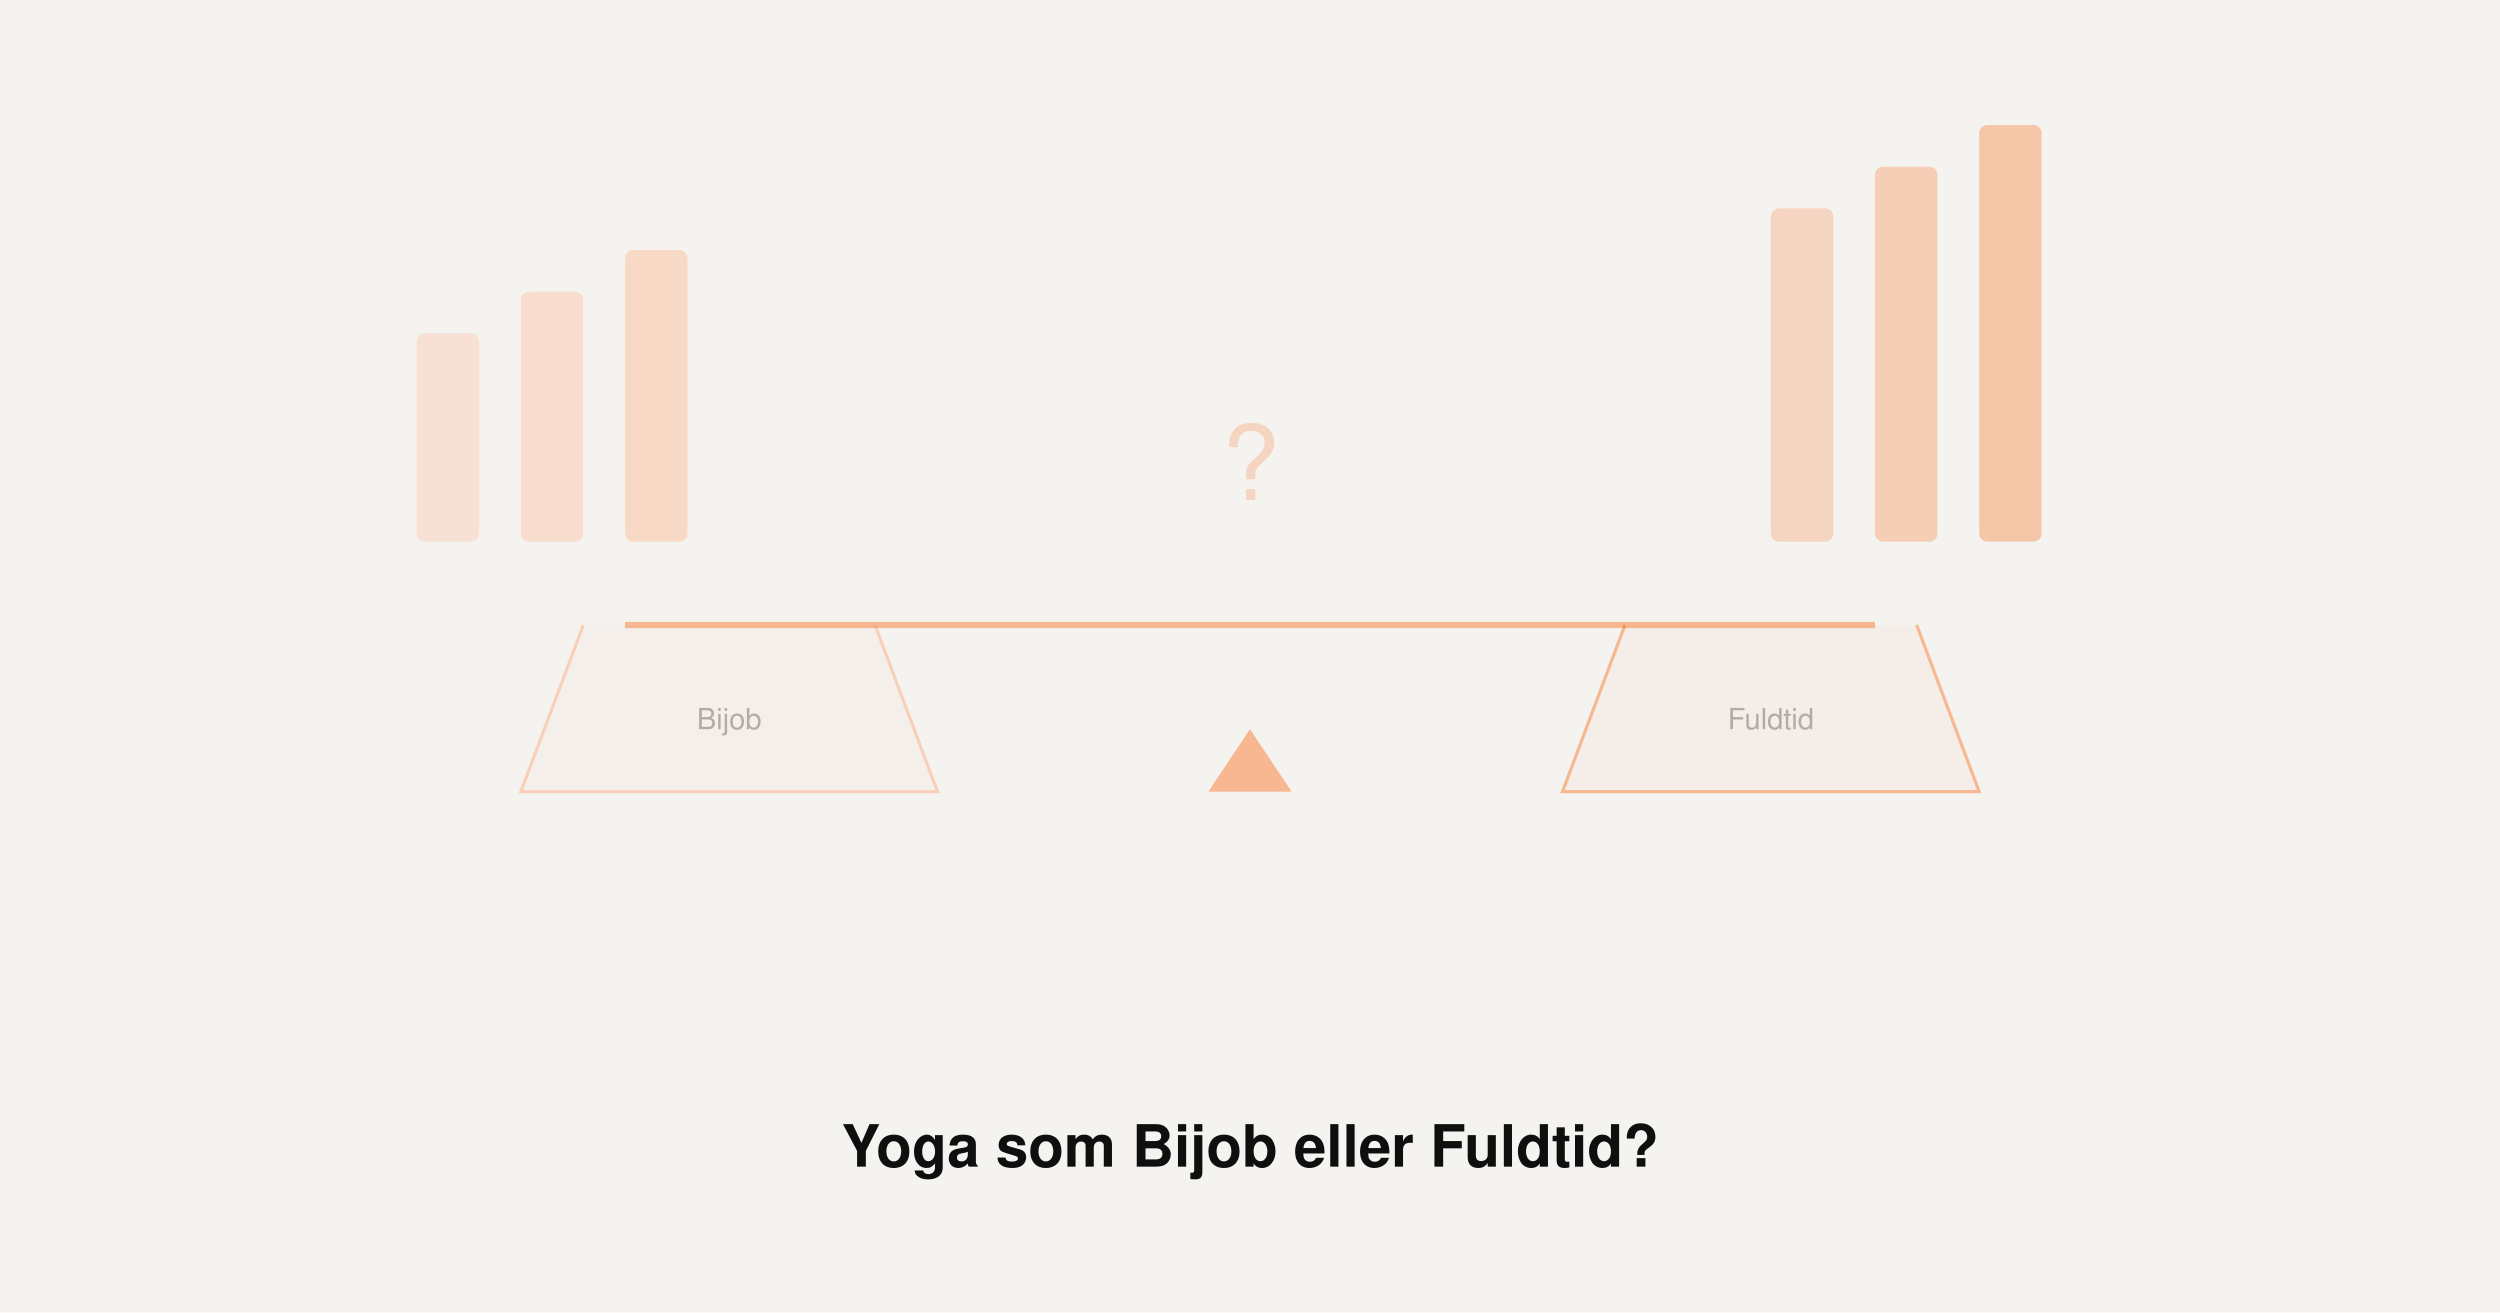
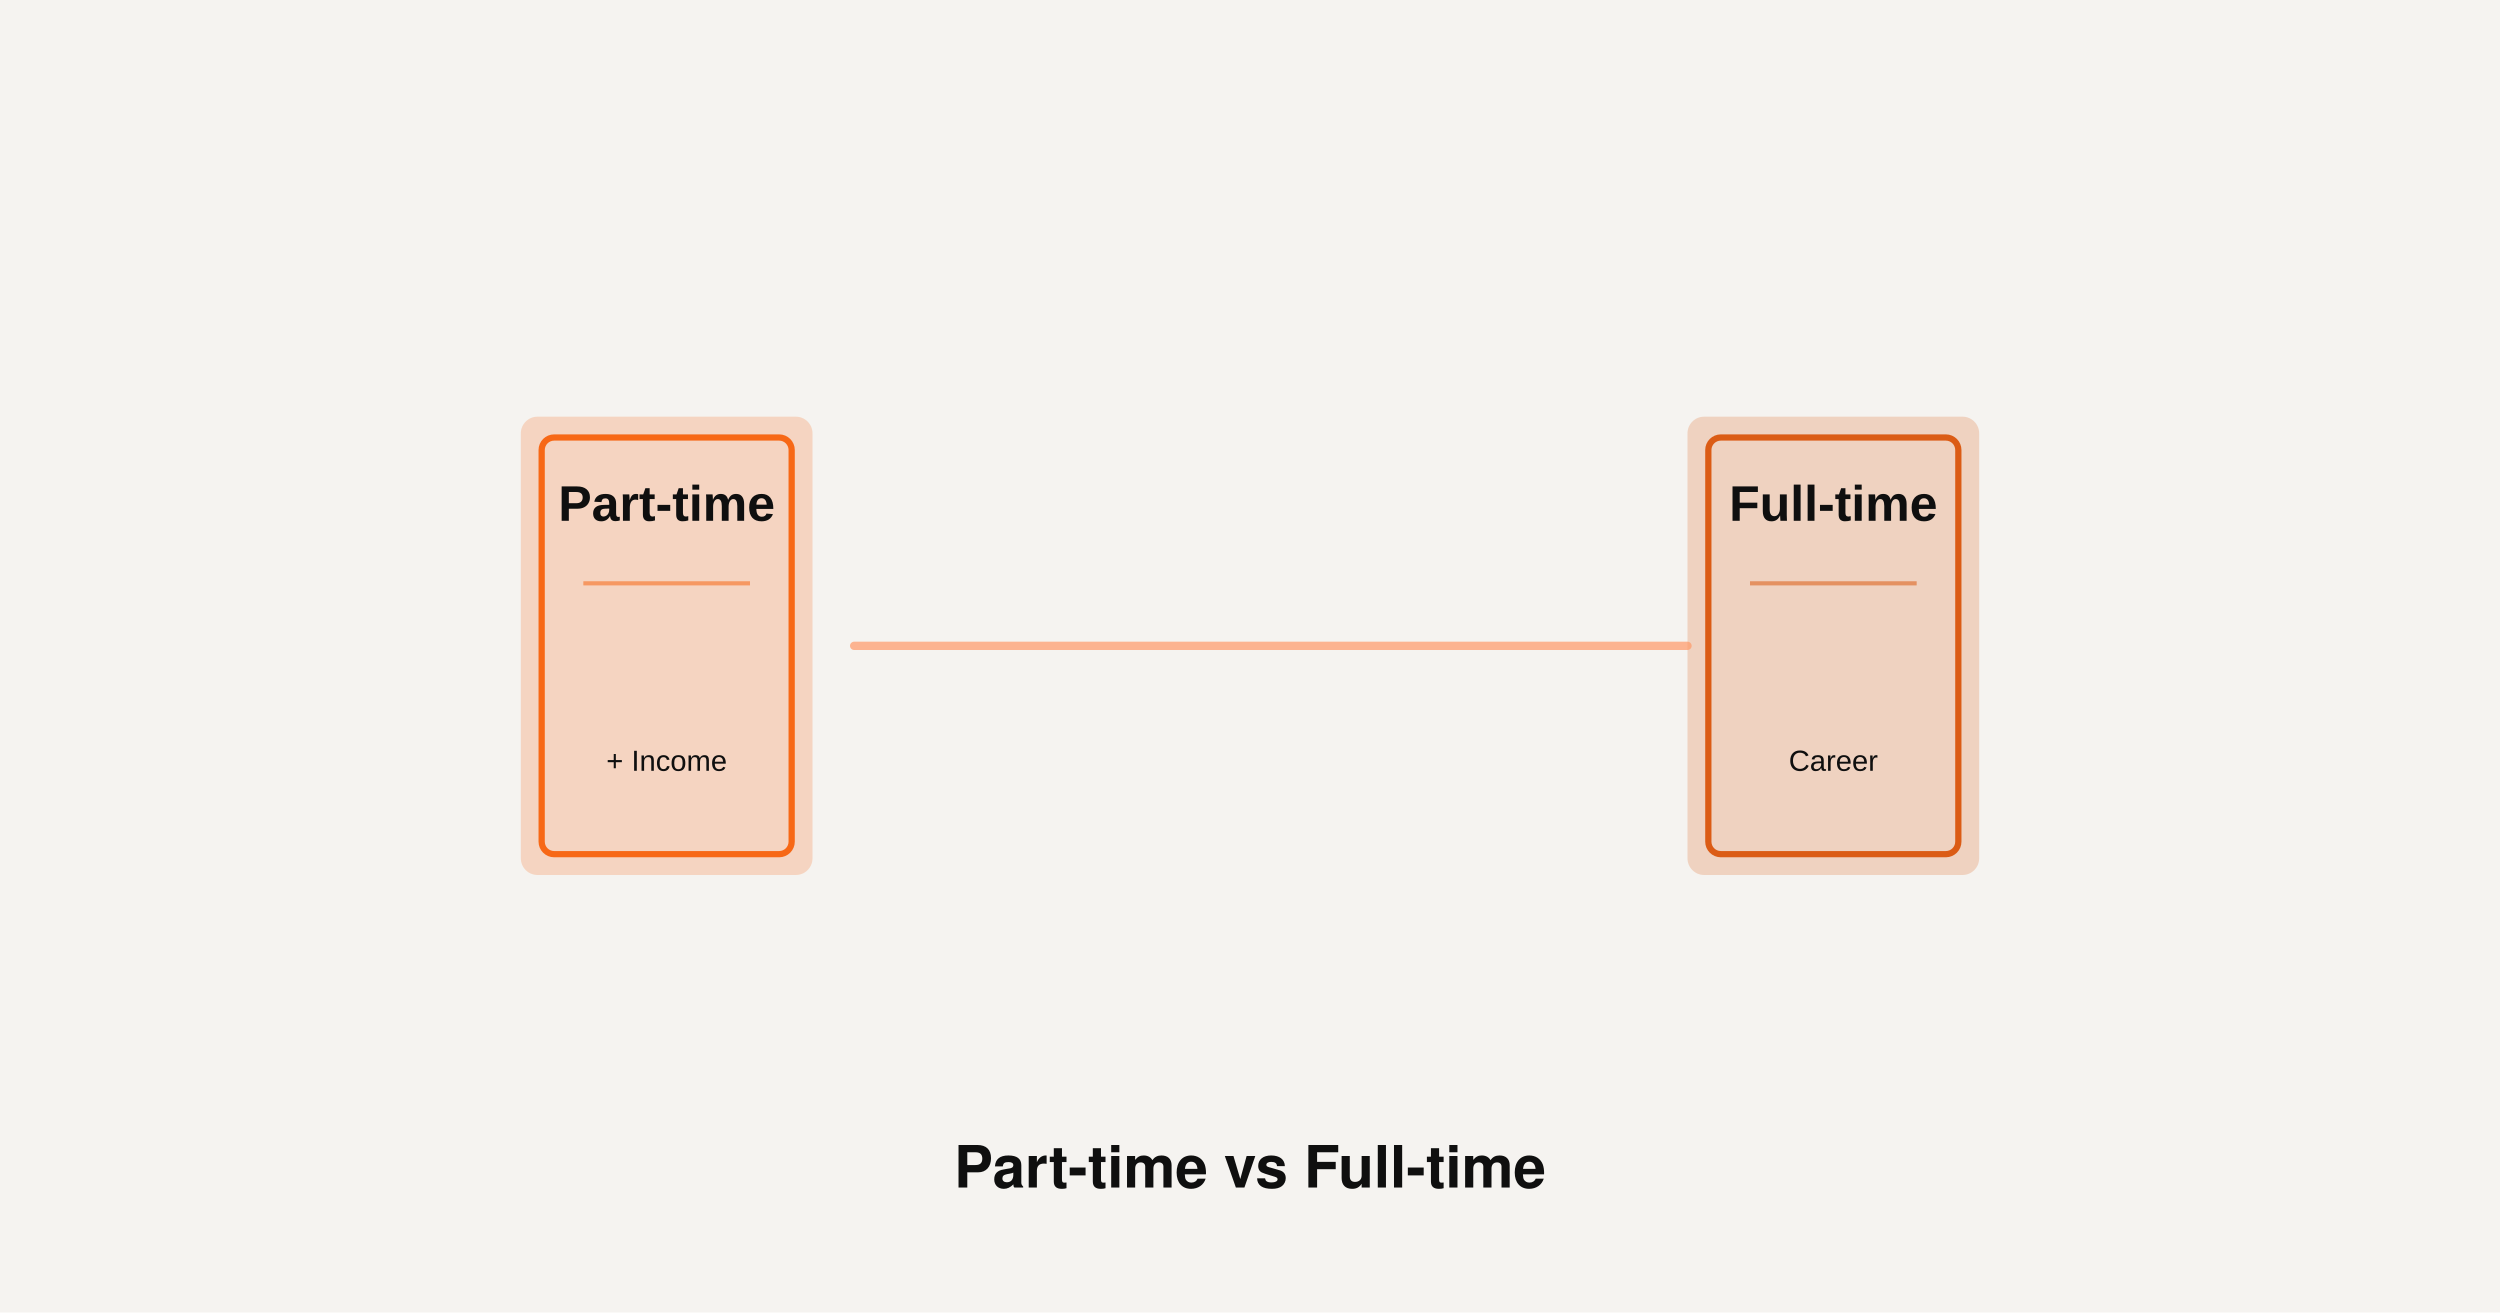
<svg xmlns="http://www.w3.org/2000/svg" viewBox="0 0 1200 630">
  <rect width="1200" height="630" fill="#f5f3f0" />
-   <defs>
-     <linearGradient id="balGrad" x1="0%" y1="0%" x2="100%" y2="0%">
-       <stop offset="0%" style="stop-color:#ff9966;stop-opacity:0.4" />
-       <stop offset="100%" style="stop-color:#f75c03;stop-opacity:0.6" />
-     </linearGradient>
-   </defs>
-   <polygon points="600,350 580,380 620,380" fill="#f75c03" opacity="0.4" />
-   <line x1="300" y1="300" x2="900" y2="300" stroke="#f75c03" stroke-width="3" opacity="0.4" />
-   <path d="M 280 300 L 250 380 L 450 380 L 420 300" stroke="#ff9966" stroke-width="1.5" fill="#ff9966" fill-opacity="0.1" opacity="0.4" />
-   <text x="350" y="350" font-family="Abacaxi, Helvetica, Arial, sans-serif" font-size="14" fill="#6F6A66" text-anchor="middle" opacity="0.5">Bijob</text>
-   <path d="M 780 300 L 750 380 L 950 380 L 920 300" stroke="#f75c03" stroke-width="1.5" fill="#f75c03" fill-opacity="0.1" opacity="0.4" />
-   <text x="850" y="350" font-family="Abacaxi, Helvetica, Arial, sans-serif" font-size="14" fill="#6F6A66" text-anchor="middle" opacity="0.5">Fuldtid</text>
-   <rect x="200" cy="120" y="160" width="30" height="100" rx="4" fill="#ff9966" opacity="0.2" />
-   <rect x="250" cy="120" y="140" width="30" height="120" rx="4" fill="#ff9966" opacity="0.25" />
-   <rect x="300" cy="120" y="120" width="30" height="140" rx="4" fill="#ff9966" opacity="0.3" />
-   <rect x="850" y="100" width="30" height="160" rx="4" fill="#f75c03" opacity="0.2" />
-   <rect x="900" y="80" width="30" height="180" rx="4" fill="#f75c03" opacity="0.25" />
-   <rect x="950" y="60" width="30" height="200" rx="4" fill="#f75c03" opacity="0.3" />
-   <text x="600" y="240" font-family="Abacaxi, Helvetica, Arial, sans-serif" font-size="50" fill="#f75c03" text-anchor="middle" opacity="0.2">?</text>
-   <text x="600" y="560" font-family="Abacaxi, Helvetica, Arial, sans-serif" font-size="28" font-weight="bold" fill="#0f0f0f" text-anchor="middle">
-     Yoga som Bijob eller Fuldtid?
+   <rect x="250" y="200" width="140" height="220" fill="#f75c03" opacity="0.2" rx="8" />
+   <rect x="260" y="210" width="120" height="200" fill="none" stroke="#f75c03" stroke-width="3" opacity="0.9" rx="6" />
+   <text x="320" y="250" font-family="Abacaxi, Arial" font-size="24" font-weight="bold" fill="#0f0f0f" text-anchor="middle">Part-time</text>
+   <line x1="280" y1="280" x2="360" y2="280" stroke="#f75c03" stroke-width="2" opacity="0.5" />
+   <text x="320" y="370" font-family="Abacaxi, Arial" font-size="14" fill="#0f0f0f" text-anchor="middle">+ Income</text>
+   <rect x="810" y="200" width="140" height="220" fill="#d94f02" opacity="0.2" rx="8" />
+   <rect x="820" y="210" width="120" height="200" fill="none" stroke="#d94f02" stroke-width="3" opacity="0.9" rx="6" />
+   <text x="880" y="250" font-family="Abacaxi, Arial" font-size="24" font-weight="bold" fill="#0f0f0f" text-anchor="middle">Full-time</text>
+   <line x1="840" y1="280" x2="920" y2="280" stroke="#d94f02" stroke-width="2" opacity="0.5" />
+   <text x="880" y="370" font-family="Abacaxi, Arial" font-size="14" fill="#0f0f0f" text-anchor="middle">Career</text>
+   <path d="M 410 310 L 810 310" stroke="#ff9966" stroke-width="4" opacity="0.7" stroke-linecap="round" />
+   <text x="600" y="570" font-family="Abacaxi, Helvetica, Arial, sans-serif" font-size="28" font-weight="bold" fill="#0f0f0f" text-anchor="middle">
+     Part-time vs Full-time
  </text>
</svg>
